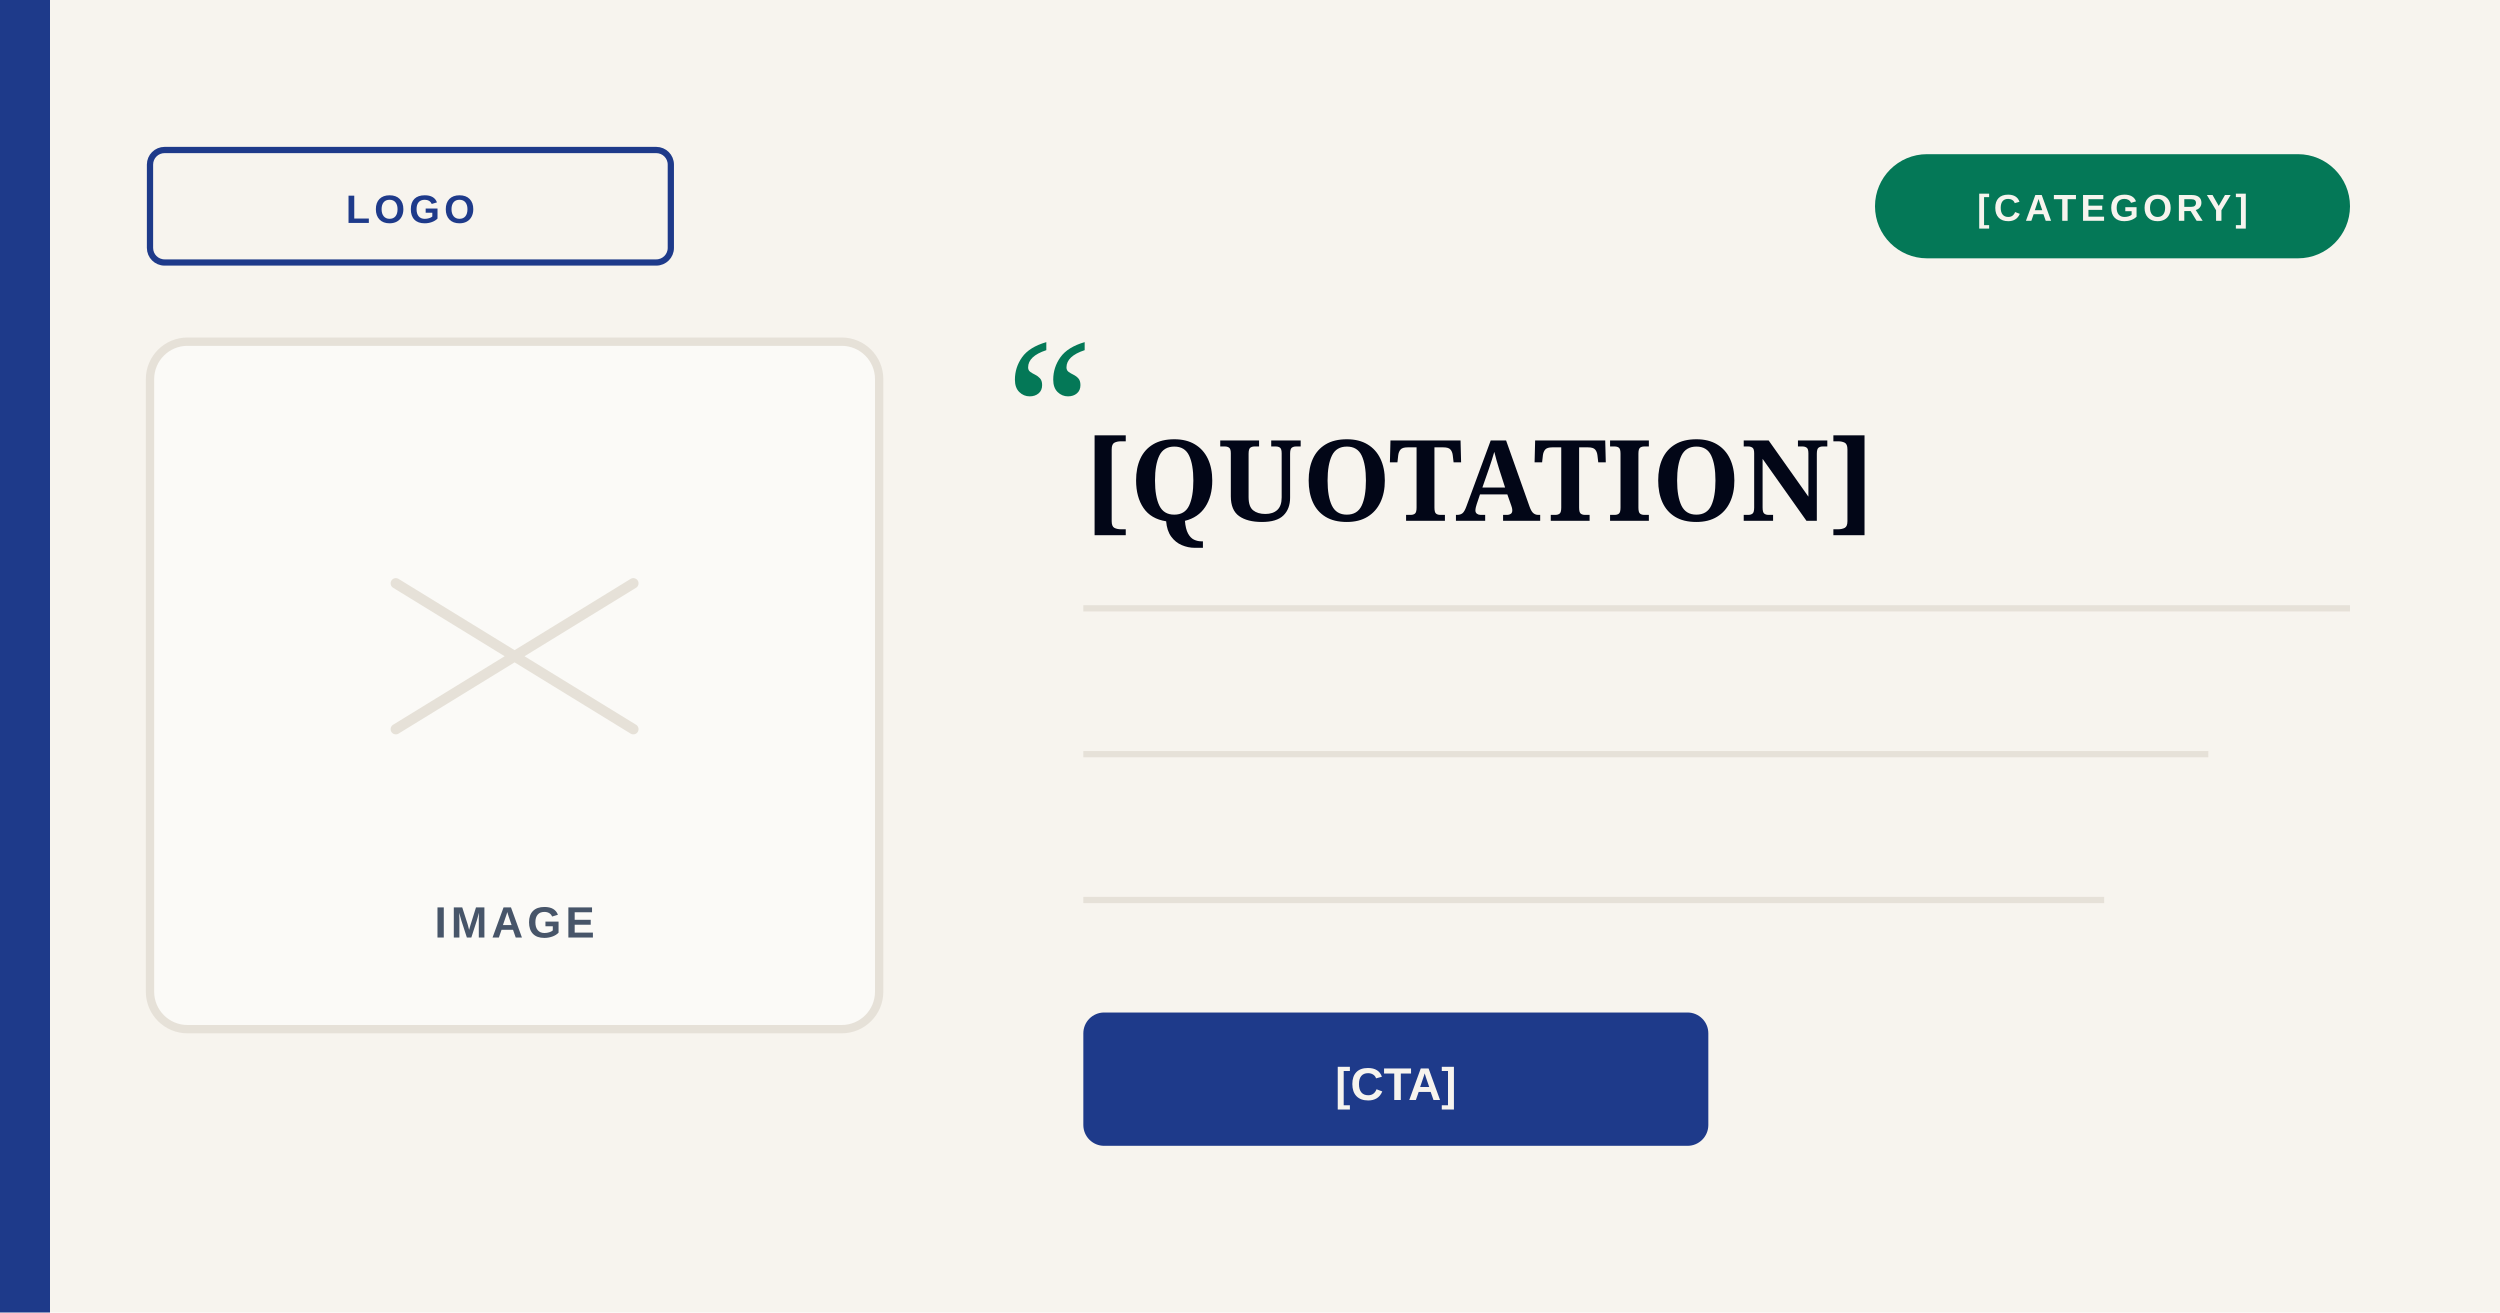
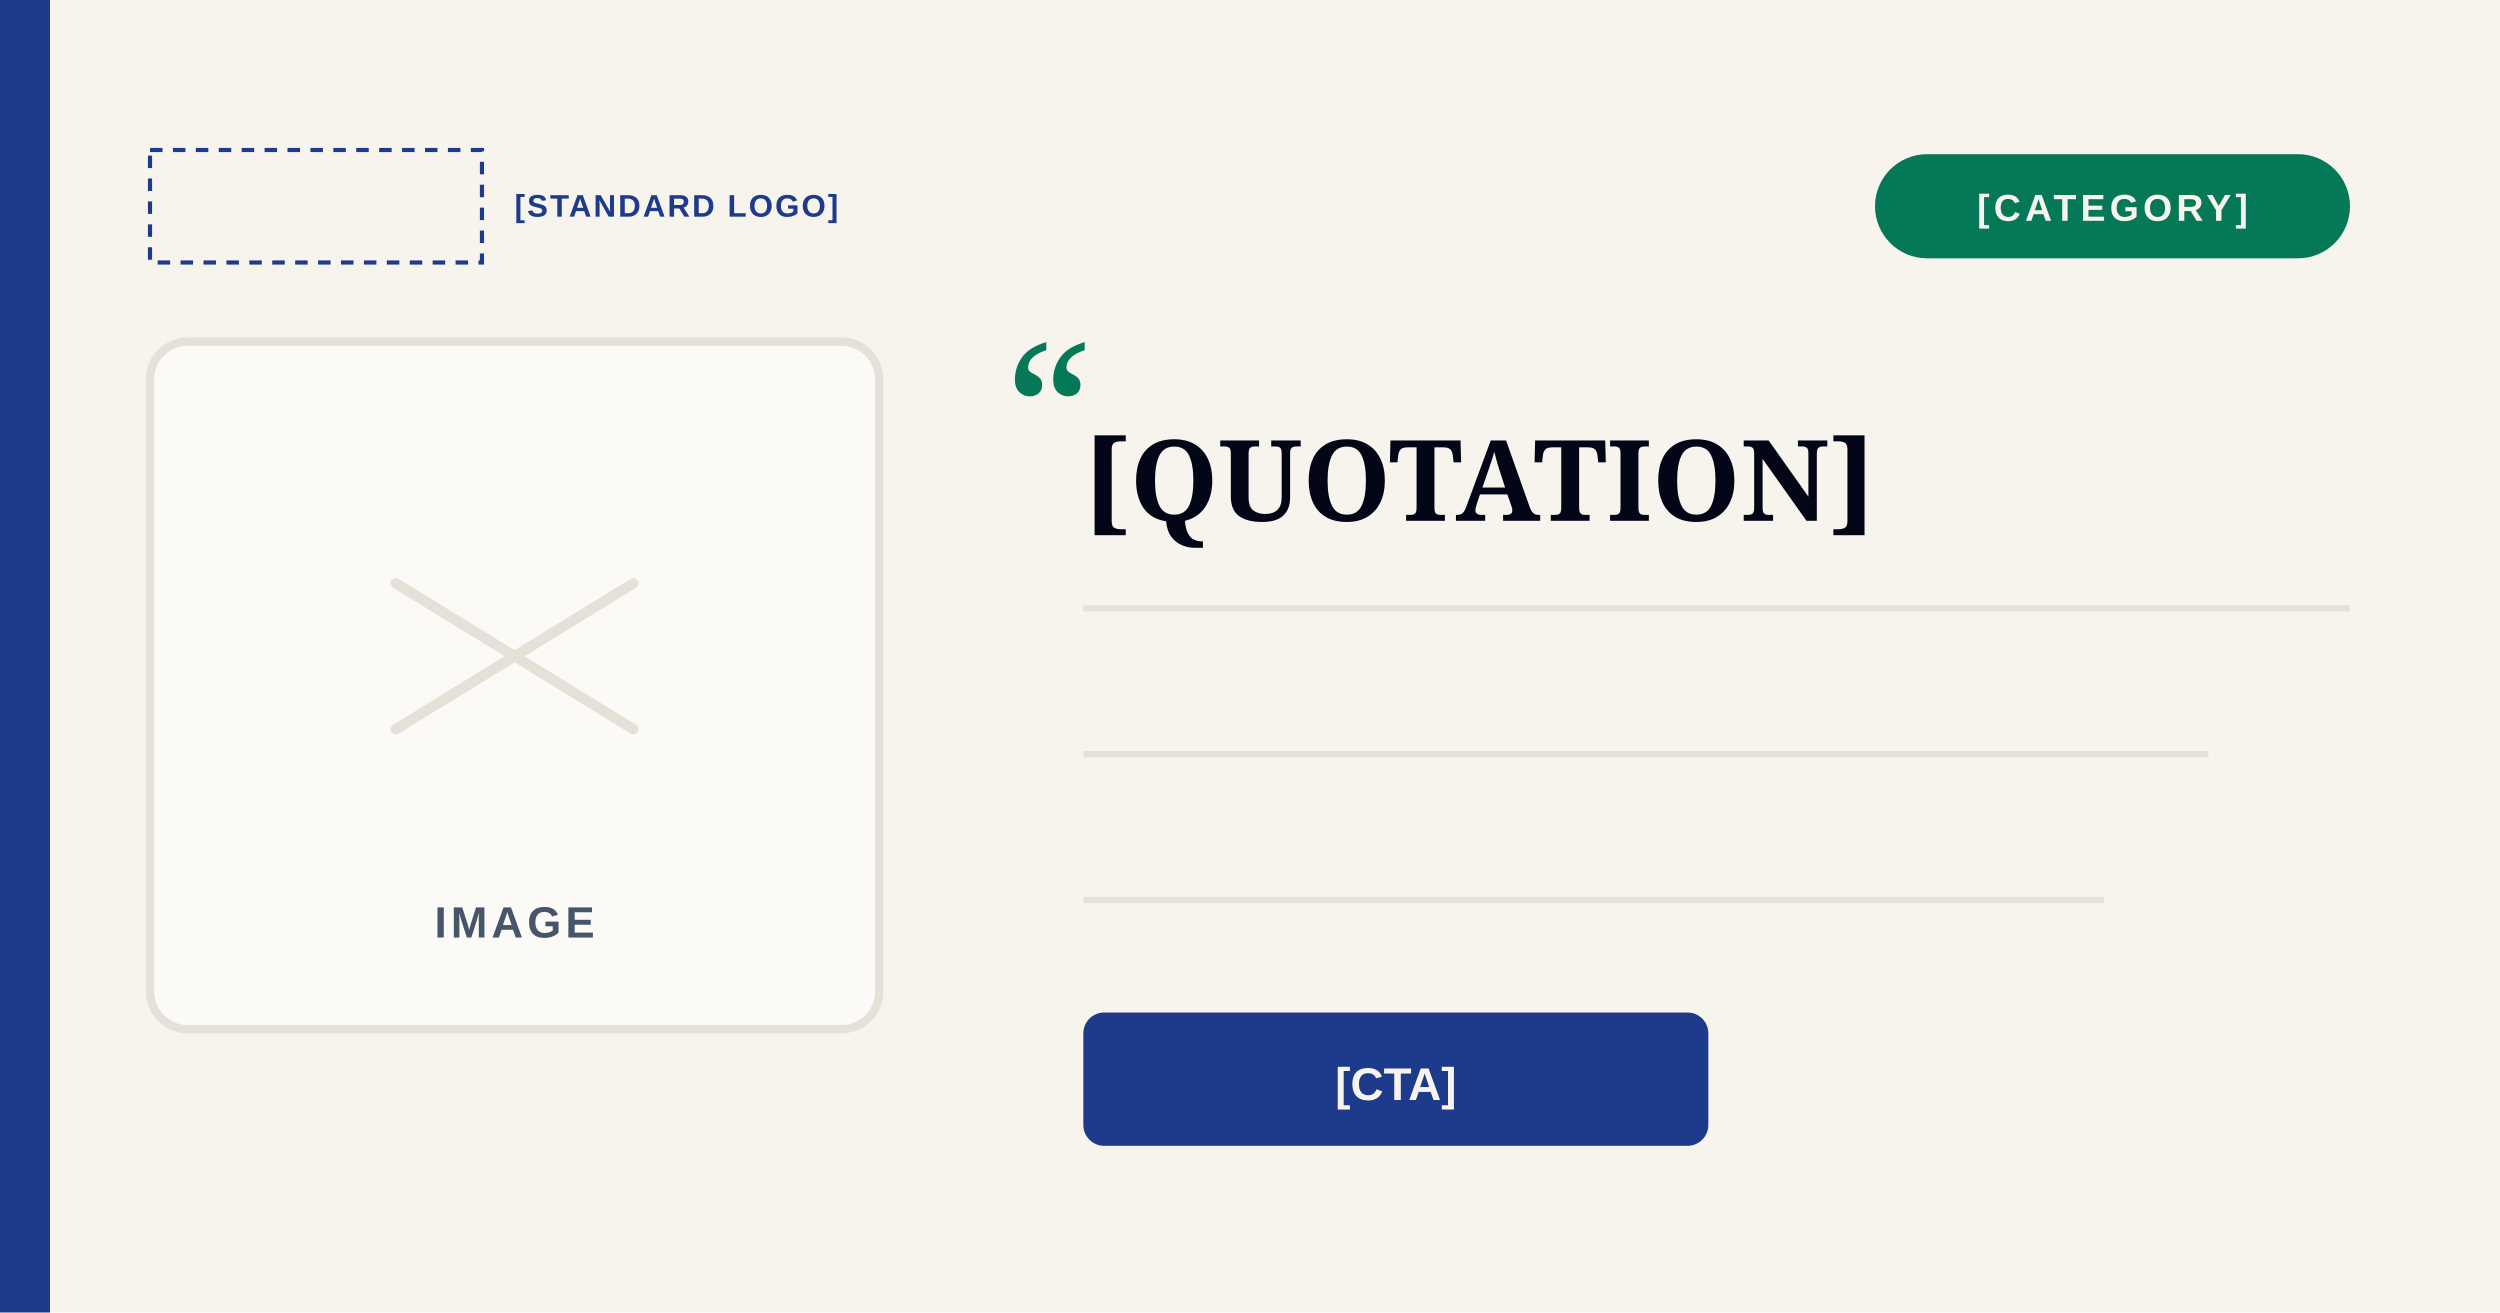
<svg xmlns="http://www.w3.org/2000/svg" width="1200" height="630" viewBox="0 0 1200 630" role="img" aria-labelledby="quote-facebook-title quote-facebook-description">
  <style>.interface{font-family:'Public Sans',Arial,sans-serif}.headline{font-family:'Playfair Display',Georgia,serif}</style>
  <rect width="1200" height="630" fill="#F7F4EE" />
  <rect x="0" y="0" width="24" height="630" fill="#1E3A8A" />
-   <g data-placeholder="logo" class="interface" fill="none" stroke="#1E3A8A" stroke-width="3">
-     <rect x="72" y="72" width="250" height="54" rx="7" />
-     <text x="197" y="107" fill="#1E3A8A" stroke="none" text-anchor="middle" font-size="19" font-weight="700" letter-spacing="2">LOGO</text>
+   <g data-placeholder="logo" data-logo-source="frontend/public/cheshire-today-email-logo.png" data-logo-variant="standard" class="interface" fill="none" stroke="#1E3A8A" stroke-width="2" stroke-dasharray="6 5">
+     <rect x="72" y="72" width="159.34" height="54" />
+     <text x="247" y="104" fill="#1E3A8A" stroke="none" font-size="15" font-weight="700" letter-spacing="1">[STANDARD LOGO]</text>
  </g>
  <g data-placeholder="category" class="interface">
    <rect x="900" y="74" width="228" height="50" rx="25" fill="#047857" />
    <text x="1014" y="106" fill="#F7F4EE" text-anchor="middle" font-size="18" font-weight="700" letter-spacing="2">[CATEGORY]</text>
  </g>
  <g data-placeholder="image">
    <rect x="72" y="164" width="350" height="330" rx="18" fill="#FBFAF7" stroke="#E6E1D8" stroke-width="4" />
    <path d="M190 280L304 350M304 280L190 350" fill="none" stroke="#E6E1D8" stroke-width="5" stroke-linecap="round" />
    <text class="interface" x="247" y="450" fill="#475569" text-anchor="middle" font-size="21" font-weight="600" letter-spacing="2">IMAGE</text>
  </g>
  <g data-placeholder="headline" class="headline" fill="#020617">
    <text x="482" y="230" font-size="92" fill="#047857">“</text>
    <text x="520" y="250" font-size="54" font-weight="700">[QUOTATION]</text>
    <path d="M520 292H1128M520 362H1060M520 432H1010" stroke="#E6E1D8" stroke-width="3" />
  </g>
  <g data-placeholder="cta" class="interface">
    <rect x="520" y="486" width="300" height="64" rx="10" fill="#1E3A8A" />
    <text x="670" y="528" fill="#F7F4EE" text-anchor="middle" font-size="22" font-weight="700">[CTA]</text>
  </g>
  <g id="editor-guides" data-export="hide" display="none" fill="none" stroke="#059669" stroke-width="2" stroke-dasharray="10 8">
    <rect x="72" y="72" width="1056" height="486" />
    <path d="M450 72V558M72 144H1128M72 470H1128" />
  </g>
</svg>
